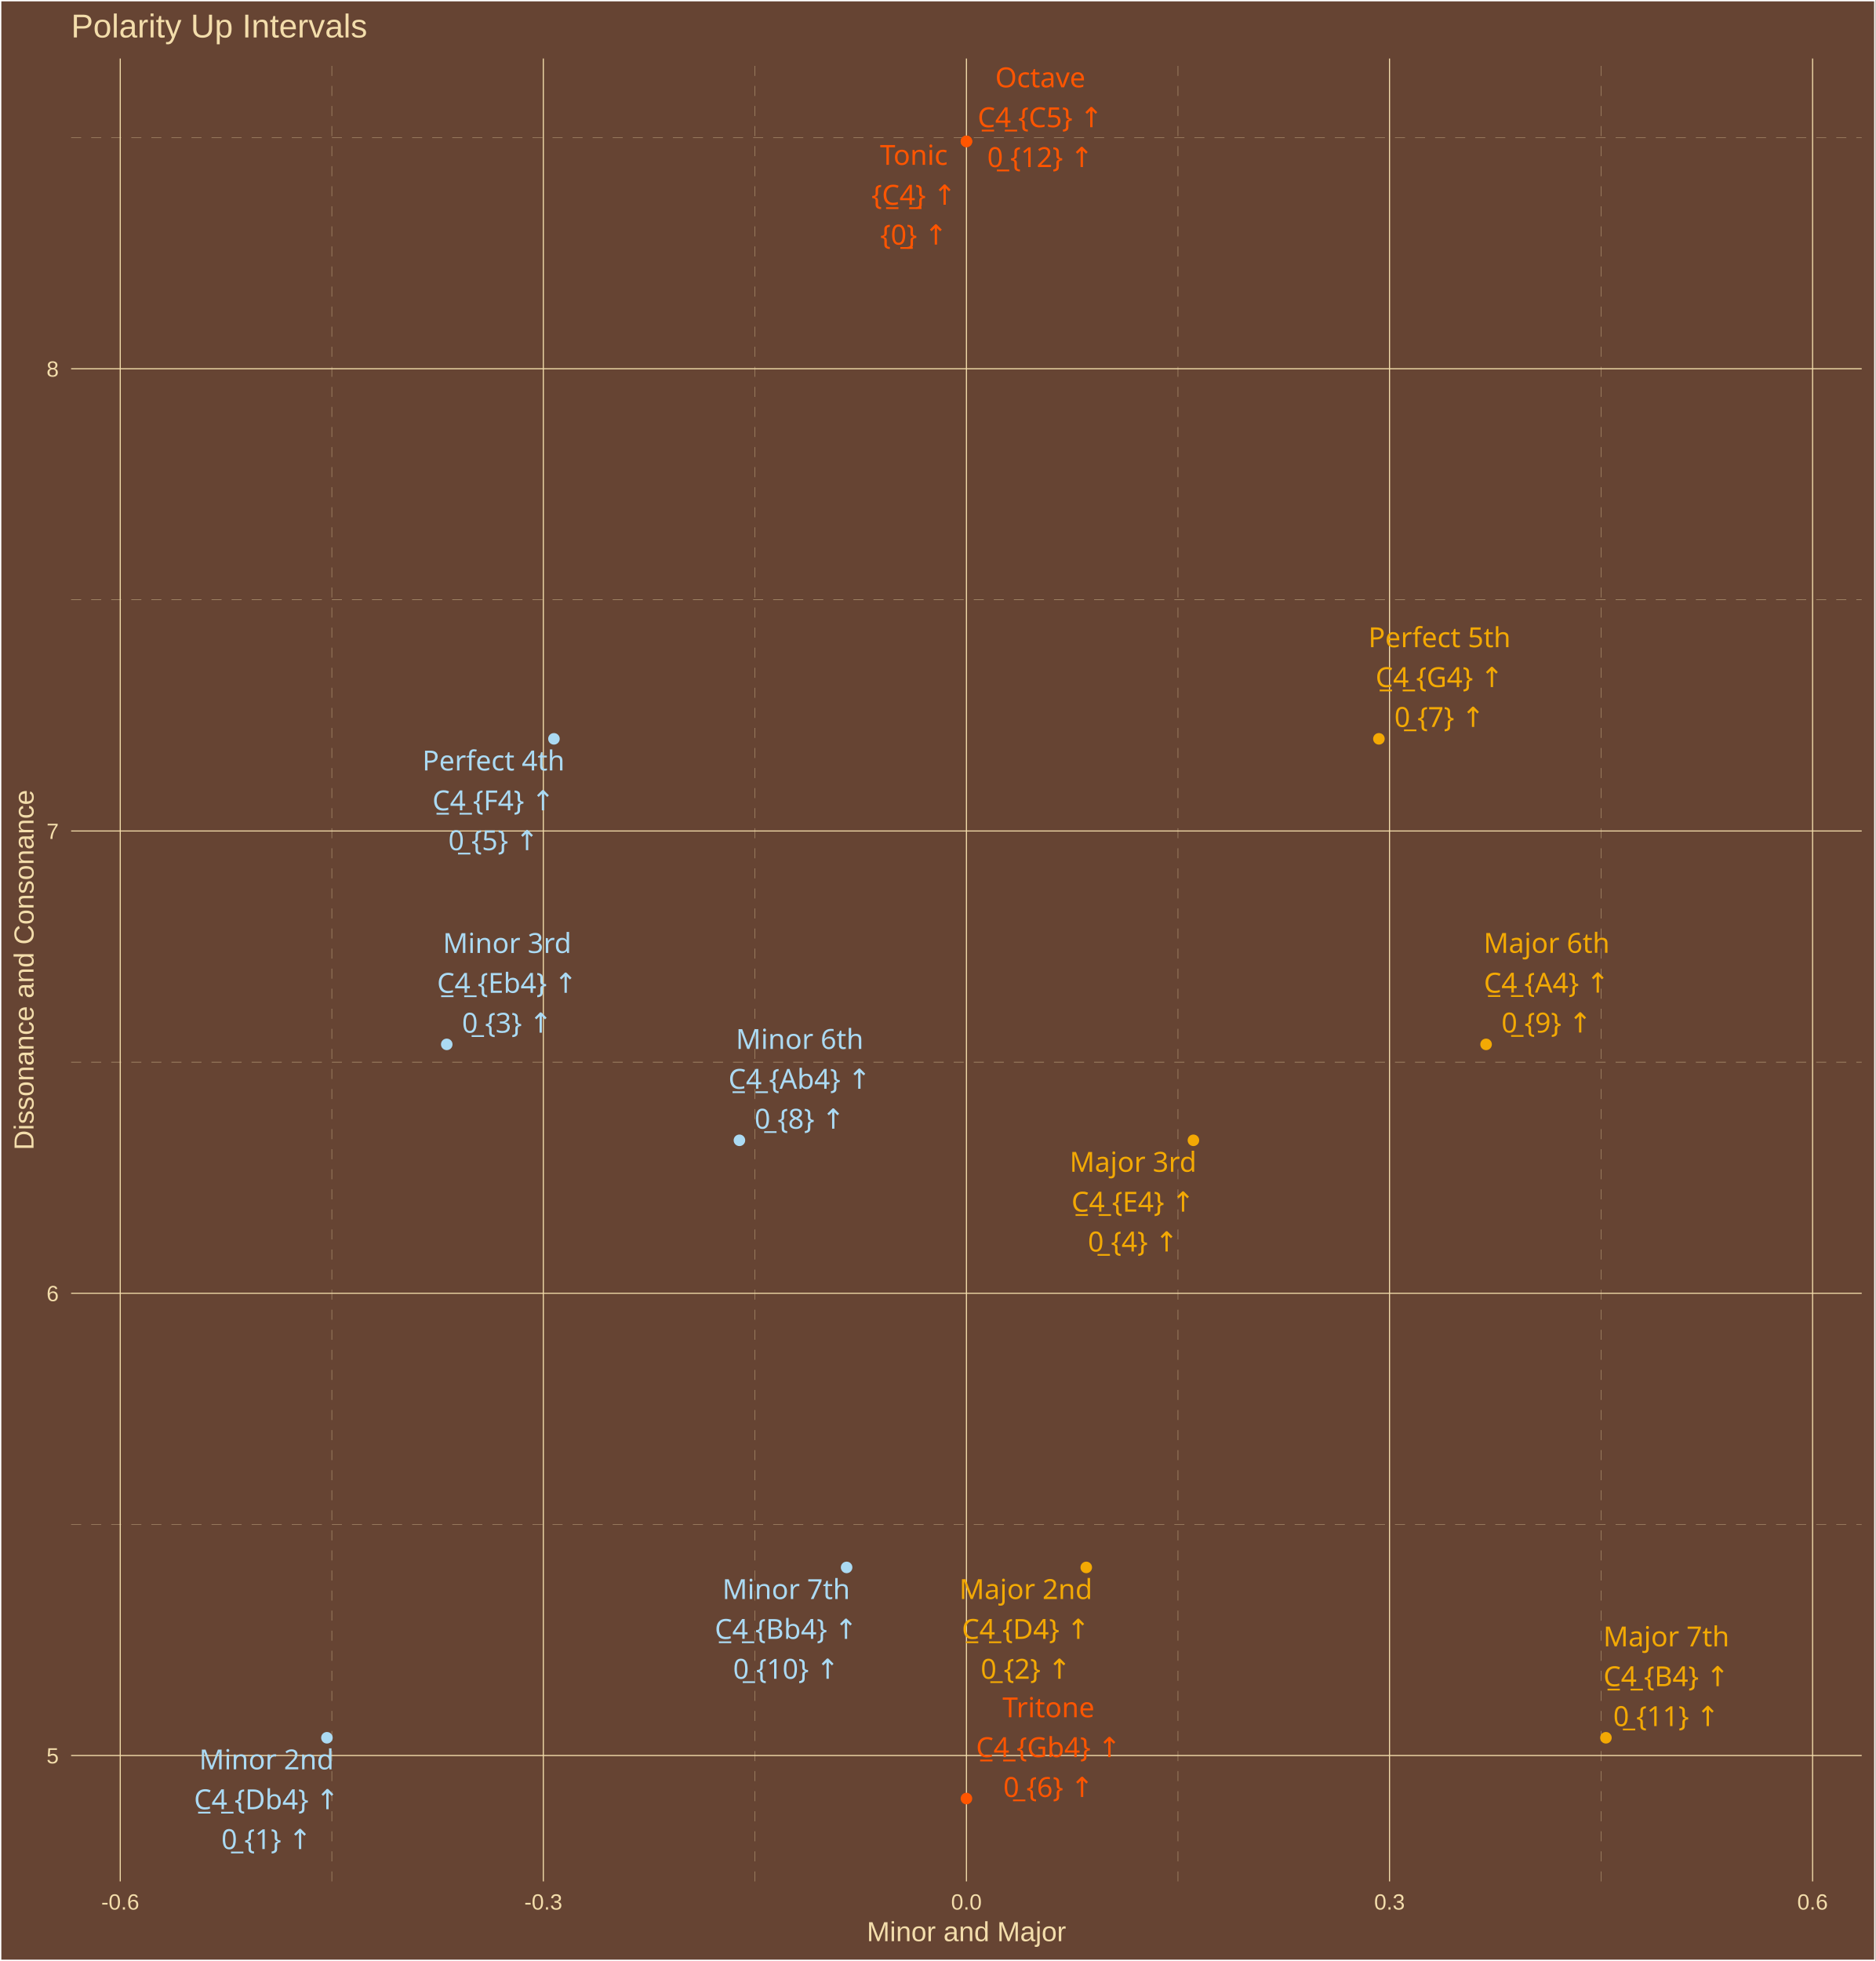
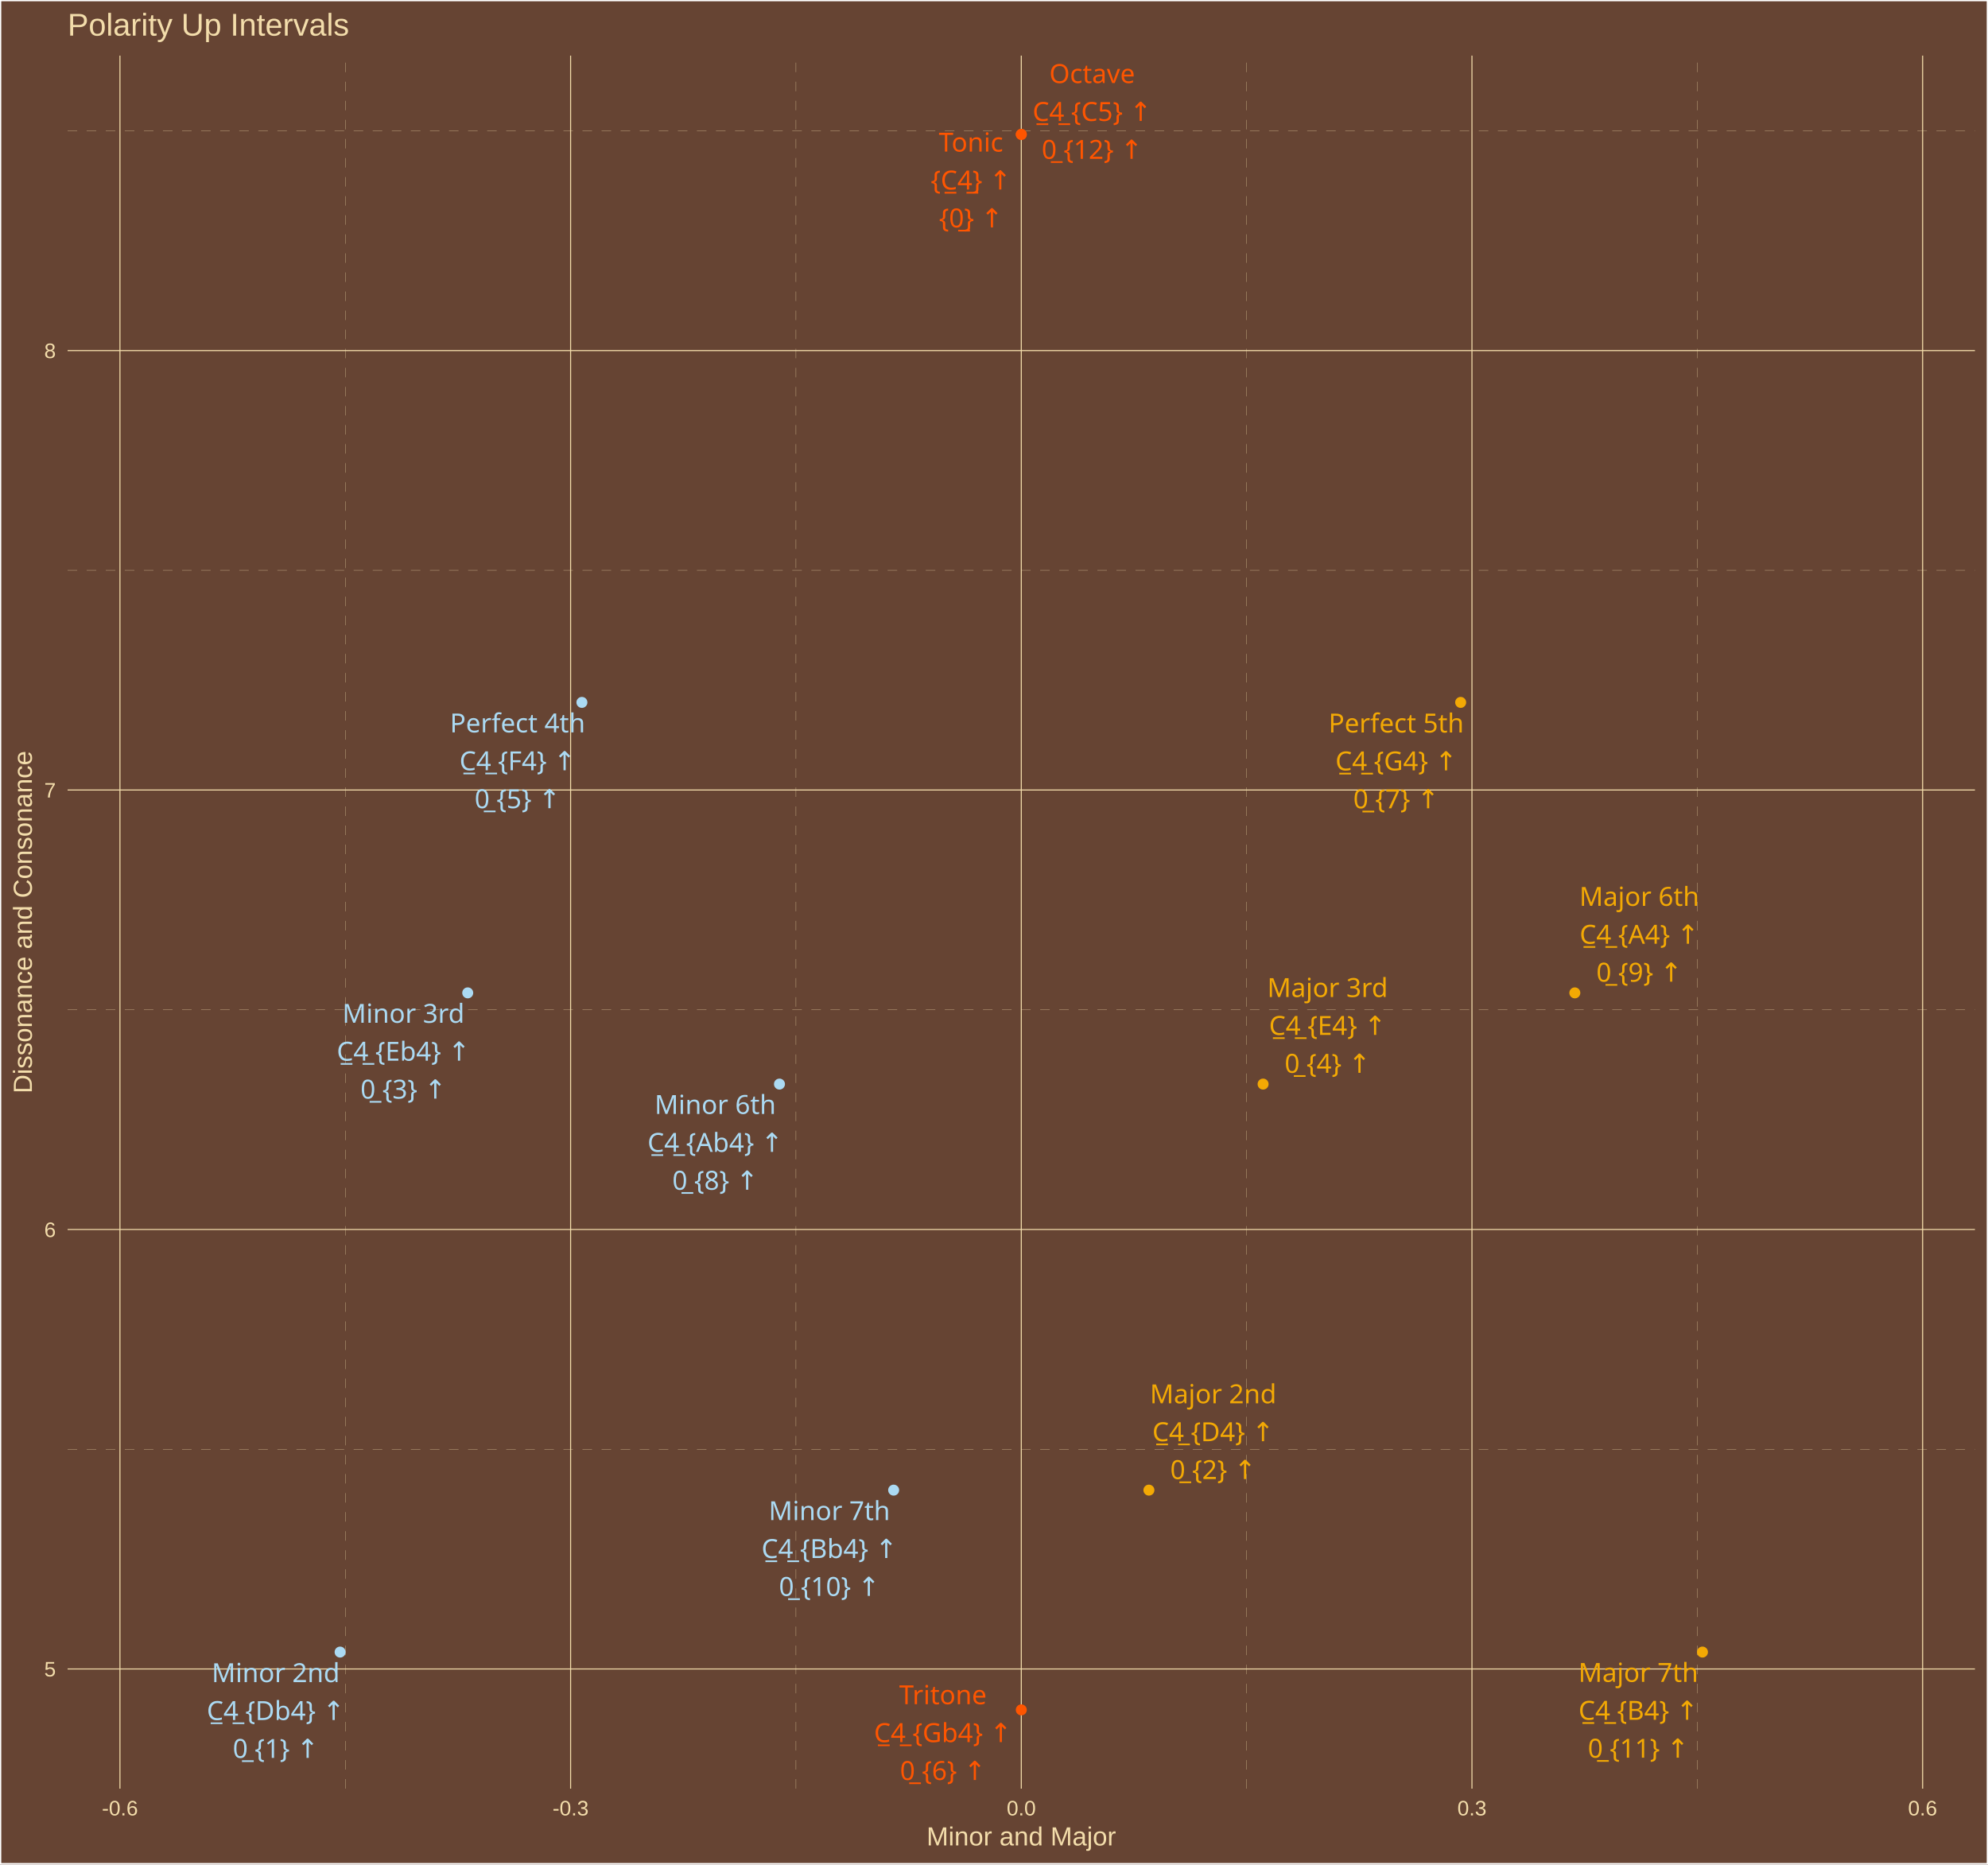
- <svg xmlns="http://www.w3.org/2000/svg" class="svglite" width="748.00pt" height="782.00pt" viewBox="0 0 748.00 782.00">
+ <svg xmlns="http://www.w3.org/2000/svg" class="svglite" width="834.00pt" height="782.00pt" viewBox="0 0 834.00 782.00">
  <defs>
    <style type="text/css">
    .svglite line, .svglite polyline, .svglite polygon, .svglite path, .svglite rect, .svglite circle {
      fill: none;
      stroke: #000000;
      stroke-linecap: round;
      stroke-linejoin: round;
      stroke-miterlimit: 10.00;
    }
    .svglite text {
      white-space: pre;
    }
  </style>
  </defs>
  <rect width="100%" height="100%" style="stroke: none; fill: #664433;" />
  <defs>
-     <clipPath id="cpMC4wMHw3NDguMDB8MC4wMHw3ODIuMDA=">
-       <rect x="0.00" y="0.00" width="748.00" height="782.00" />
+     <clipPath id="cpMC4wMHw4MzQuMDB8MC4wMHw3ODIuMDA=">
+       <rect x="0.00" y="0.00" width="834.00" height="782.00" />
    </clipPath>
  </defs>
-   <g clip-path="url(#cpMC4wMHw3NDguMDB8MC4wMHw3ODIuMDA=)">
-     <rect x="0.00" y="0" width="748.00" height="782.00" style="stroke-width: 1.07; stroke: #FFFFFF; fill: #664433;" />
+   <g clip-path="url(#cpMC4wMHw4MzQuMDB8MC4wMHw3ODIuMDA=)">
+     <rect x="0.00" y="0" width="834.00" height="782.00" style="stroke-width: 1.07; stroke: #FFFFFF; fill: #664433;" />
  </g>
  <defs>
-     <clipPath id="cpMjguMzd8NzQyLjUyfDIzLjM0fDc1MC4yNw==">
-       <rect x="28.37" y="23.34" width="714.15" height="726.93" />
+     <clipPath id="cpMjguMzd8ODI4LjUyfDIzLjM0fDc1MC4yNw==">
+       <rect x="28.37" y="23.34" width="800.15" height="726.93" />
    </clipPath>
  </defs>
-   <g clip-path="url(#cpMjguMzd8NzQyLjUyfDIzLjM0fDc1MC4yNw==)">
-     <rect x="28.37" y="23.34" width="714.15" height="726.93" style="stroke-width: 1.07; stroke: none; fill: #664433;" />
-     <polyline points="28.37,607.89 742.52,607.89 " style="stroke-width: 0.11; stroke: #F3DDAB; stroke-dasharray: 4.00,4.00; stroke-linecap: butt;" />
-     <polyline points="28.37,423.55 742.52,423.55 " style="stroke-width: 0.11; stroke: #F3DDAB; stroke-dasharray: 4.00,4.00; stroke-linecap: butt;" />
-     <polyline points="28.37,239.21 742.52,239.21 " style="stroke-width: 0.11; stroke: #F3DDAB; stroke-dasharray: 4.00,4.00; stroke-linecap: butt;" />
-     <polyline points="28.37,54.88 742.52,54.88 " style="stroke-width: 0.11; stroke: #F3DDAB; stroke-dasharray: 4.00,4.00; stroke-linecap: butt;" />
-     <polyline points="132.33,750.27 132.33,23.34 " style="stroke-width: 0.11; stroke: #F3DDAB; stroke-dasharray: 4.00,4.00; stroke-linecap: butt;" />
-     <polyline points="301.07,750.27 301.07,23.34 " style="stroke-width: 0.11; stroke: #F3DDAB; stroke-dasharray: 4.00,4.00; stroke-linecap: butt;" />
-     <polyline points="469.82,750.27 469.82,23.34 " style="stroke-width: 0.11; stroke: #F3DDAB; stroke-dasharray: 4.00,4.00; stroke-linecap: butt;" />
-     <polyline points="638.56,750.27 638.56,23.34 " style="stroke-width: 0.11; stroke: #F3DDAB; stroke-dasharray: 4.00,4.00; stroke-linecap: butt;" />
-     <polyline points="28.37,700.06 742.52,700.06 " style="stroke-width: 0.43; stroke: #F3DDAB; stroke-linecap: butt;" />
-     <polyline points="28.37,515.72 742.52,515.72 " style="stroke-width: 0.43; stroke: #F3DDAB; stroke-linecap: butt;" />
-     <polyline points="28.37,331.38 742.52,331.38 " style="stroke-width: 0.43; stroke: #F3DDAB; stroke-linecap: butt;" />
-     <polyline points="28.37,147.05 742.52,147.05 " style="stroke-width: 0.43; stroke: #F3DDAB; stroke-linecap: butt;" />
-     <polyline points="47.96,750.27 47.96,23.34 " style="stroke-width: 0.43; stroke: #F3DDAB; stroke-linecap: butt;" />
-     <polyline points="216.70,750.27 216.70,23.34 " style="stroke-width: 0.43; stroke: #F3DDAB; stroke-linecap: butt;" />
-     <polyline points="385.45,750.27 385.45,23.34 " style="stroke-width: 0.43; stroke: #F3DDAB; stroke-linecap: butt;" />
-     <polyline points="554.19,750.27 554.19,23.34 " style="stroke-width: 0.43; stroke: #F3DDAB; stroke-linecap: butt;" />
-     <polyline points="722.93,750.27 722.93,23.34 " style="stroke-width: 0.43; stroke: #F3DDAB; stroke-linecap: butt;" />
-     <circle cx="385.45" cy="56.38" r="1.95" style="stroke-width: 0.71; stroke: #FF5500; fill: #FF5500;" />
-     <circle cx="130.39" cy="692.98" r="1.95" style="stroke-width: 0.71; stroke: #ABDAF3; fill: #ABDAF3;" />
-     <circle cx="433.24" cy="625.05" r="1.95" style="stroke-width: 0.71; stroke: #F3A904; fill: #F3A904;" />
-     <circle cx="178.18" cy="416.47" r="1.95" style="stroke-width: 0.71; stroke: #ABDAF3; fill: #ABDAF3;" />
-     <circle cx="475.98" cy="454.73" r="1.95" style="stroke-width: 0.71; stroke: #F3A904; fill: #F3A904;" />
-     <circle cx="220.93" cy="294.63" r="1.95" style="stroke-width: 0.71; stroke: #ABDAF3; fill: #ABDAF3;" />
-     <circle cx="385.45" cy="717.22" r="1.95" style="stroke-width: 0.71; stroke: #FF5500; fill: #FF5500;" />
-     <circle cx="549.96" cy="294.63" r="1.95" style="stroke-width: 0.71; stroke: #F3A904; fill: #F3A904;" />
-     <circle cx="294.91" cy="454.73" r="1.95" style="stroke-width: 0.71; stroke: #ABDAF3; fill: #ABDAF3;" />
-     <circle cx="592.71" cy="416.47" r="1.95" style="stroke-width: 0.71; stroke: #F3A904; fill: #F3A904;" />
-     <circle cx="337.66" cy="625.05" r="1.95" style="stroke-width: 0.71; stroke: #ABDAF3; fill: #ABDAF3;" />
-     <circle cx="640.50" cy="692.98" r="1.95" style="stroke-width: 0.71; stroke: #F3A904; fill: #F3A904;" />
-     <circle cx="385.45" cy="56.38" r="1.95" style="stroke-width: 0.71; stroke: #FF5500; fill: #FF5500;" />
-     <text x="364.47" y="65.74" text-anchor="middle" style="font-size: 11.04px;fill: #FF5500; font-family: &quot;Arial Unicode MS&quot;;" textLength="26.97px" lengthAdjust="spacingAndGlyphs">Tonic</text>
-     <text x="364.47" y="81.64" text-anchor="middle" style="font-size: 11.04px;fill: #FF5500; font-family: &quot;Arial Unicode MS&quot;;" textLength="32.40px" lengthAdjust="spacingAndGlyphs">{C̲4̲} ↑</text>
-     <text x="364.47" y="97.54" text-anchor="middle" style="font-size: 11.04px;fill: #FF5500; font-family: &quot;Arial Unicode MS&quot;;" textLength="24.44px" lengthAdjust="spacingAndGlyphs">{0̲} ↑</text>
-     <text x="106.29" y="705.58" text-anchor="middle" style="font-size: 11.04px;fill: #ABDAF3; font-family: &quot;Arial Unicode MS&quot;;" textLength="49.05px" lengthAdjust="spacingAndGlyphs">Minor 2nd</text>
-     <text x="106.29" y="721.48" text-anchor="middle" style="font-size: 11.04px;fill: #ABDAF3; font-family: &quot;Arial Unicode MS&quot;;" textLength="55.70px" lengthAdjust="spacingAndGlyphs">C̲4̲ {Db4} ↑</text>
-     <text x="106.29" y="737.38" text-anchor="middle" style="font-size: 11.04px;fill: #ABDAF3; font-family: &quot;Arial Unicode MS&quot;;" textLength="33.64px" lengthAdjust="spacingAndGlyphs">0̲ {1} ↑</text>
-     <text x="409.14" y="637.65" text-anchor="middle" style="font-size: 11.04px;fill: #F3A904; font-family: &quot;Arial Unicode MS&quot;;" textLength="49.05px" lengthAdjust="spacingAndGlyphs">Major 2nd</text>
-     <text x="409.14" y="653.55" text-anchor="middle" style="font-size: 11.04px;fill: #F3A904; font-family: &quot;Arial Unicode MS&quot;;" textLength="49.56px" lengthAdjust="spacingAndGlyphs">C̲4̲ {D4} ↑</text>
-     <text x="409.14" y="669.45" text-anchor="middle" style="font-size: 11.04px;fill: #F3A904; font-family: &quot;Arial Unicode MS&quot;;" textLength="33.64px" lengthAdjust="spacingAndGlyphs">0̲ {2} ↑</text>
-     <text x="202.27" y="380.02" text-anchor="middle" style="font-size: 11.04px;fill: #ABDAF3; font-family: &quot;Arial Unicode MS&quot;;" textLength="46.58px" lengthAdjust="spacingAndGlyphs">Minor 3rd</text>
-     <text x="202.27" y="395.92" text-anchor="middle" style="font-size: 11.04px;fill: #ABDAF3; font-family: &quot;Arial Unicode MS&quot;;" textLength="55.09px" lengthAdjust="spacingAndGlyphs">C̲4̲ {Eb4} ↑</text>
-     <text x="202.27" y="411.82" text-anchor="middle" style="font-size: 11.04px;fill: #ABDAF3; font-family: &quot;Arial Unicode MS&quot;;" textLength="33.64px" lengthAdjust="spacingAndGlyphs">0̲ {3} ↑</text>
-     <text x="451.90" y="467.28" text-anchor="middle" style="font-size: 11.04px;fill: #F3A904; font-family: &quot;Arial Unicode MS&quot;;" textLength="46.58px" lengthAdjust="spacingAndGlyphs">Major 3rd</text>
-     <text x="451.90" y="483.18" text-anchor="middle" style="font-size: 11.04px;fill: #F3A904; font-family: &quot;Arial Unicode MS&quot;;" textLength="48.96px" lengthAdjust="spacingAndGlyphs">C̲4̲ {E4} ↑</text>
-     <text x="451.90" y="499.07" text-anchor="middle" style="font-size: 11.04px;fill: #F3A904; font-family: &quot;Arial Unicode MS&quot;;" textLength="33.64px" lengthAdjust="spacingAndGlyphs">0̲ {4} ↑</text>
-     <text x="196.82" y="307.24" text-anchor="middle" style="font-size: 11.04px;fill: #ABDAF3; font-family: &quot;Arial Unicode MS&quot;;" textLength="53.35px" lengthAdjust="spacingAndGlyphs">Perfect 4th</text>
-     <text x="196.82" y="323.14" text-anchor="middle" style="font-size: 11.04px;fill: #ABDAF3; font-family: &quot;Arial Unicode MS&quot;;" textLength="48.34px" lengthAdjust="spacingAndGlyphs">C̲4̲ {F4} ↑</text>
-     <text x="196.82" y="339.04" text-anchor="middle" style="font-size: 11.04px;fill: #ABDAF3; font-family: &quot;Arial Unicode MS&quot;;" textLength="33.64px" lengthAdjust="spacingAndGlyphs">0̲ {5} ↑</text>
-     <text x="418.18" y="684.81" text-anchor="middle" style="font-size: 11.04px;fill: #FF5500; font-family: &quot;Arial Unicode MS&quot;;" textLength="34.33px" lengthAdjust="spacingAndGlyphs">Tritone</text>
-     <text x="418.18" y="700.70" text-anchor="middle" style="font-size: 11.04px;fill: #FF5500; font-family: &quot;Arial Unicode MS&quot;;" textLength="56.32px" lengthAdjust="spacingAndGlyphs">C̲4̲ {Gb4} ↑</text>
-     <text x="418.18" y="716.60" text-anchor="middle" style="font-size: 11.04px;fill: #FF5500; font-family: &quot;Arial Unicode MS&quot;;" textLength="33.64px" lengthAdjust="spacingAndGlyphs">0̲ {6} ↑</text>
-     <text x="574.13" y="258.09" text-anchor="middle" style="font-size: 11.04px;fill: #F3A904; font-family: &quot;Arial Unicode MS&quot;;" textLength="53.35px" lengthAdjust="spacingAndGlyphs">Perfect 5th</text>
-     <text x="574.13" y="273.99" text-anchor="middle" style="font-size: 11.04px;fill: #F3A904; font-family: &quot;Arial Unicode MS&quot;;" textLength="50.18px" lengthAdjust="spacingAndGlyphs">C̲4̲ {G4} ↑</text>
-     <text x="574.13" y="289.88" text-anchor="middle" style="font-size: 11.04px;fill: #F3A904; font-family: &quot;Arial Unicode MS&quot;;" textLength="33.64px" lengthAdjust="spacingAndGlyphs">0̲ {7} ↑</text>
-     <text x="318.94" y="418.29" text-anchor="middle" style="font-size: 11.04px;fill: #ABDAF3; font-family: &quot;Arial Unicode MS&quot;;" textLength="45.98px" lengthAdjust="spacingAndGlyphs">Minor 6th</text>
-     <text x="318.94" y="434.19" text-anchor="middle" style="font-size: 11.04px;fill: #ABDAF3; font-family: &quot;Arial Unicode MS&quot;;" textLength="55.09px" lengthAdjust="spacingAndGlyphs">C̲4̲ {Ab4} ↑</text>
-     <text x="318.94" y="450.09" text-anchor="middle" style="font-size: 11.04px;fill: #ABDAF3; font-family: &quot;Arial Unicode MS&quot;;" textLength="33.64px" lengthAdjust="spacingAndGlyphs">0̲ {8} ↑</text>
-     <text x="616.85" y="379.96" text-anchor="middle" style="font-size: 11.04px;fill: #F3A904; font-family: &quot;Arial Unicode MS&quot;;" textLength="45.98px" lengthAdjust="spacingAndGlyphs">Major 6th</text>
-     <text x="616.85" y="395.85" text-anchor="middle" style="font-size: 11.04px;fill: #F3A904; font-family: &quot;Arial Unicode MS&quot;;" textLength="48.96px" lengthAdjust="spacingAndGlyphs">C̲4̲ {A4} ↑</text>
-     <text x="616.85" y="411.75" text-anchor="middle" style="font-size: 11.04px;fill: #F3A904; font-family: &quot;Arial Unicode MS&quot;;" textLength="33.64px" lengthAdjust="spacingAndGlyphs">0̲ {9} ↑</text>
-     <text x="313.55" y="637.66" text-anchor="middle" style="font-size: 11.04px;fill: #ABDAF3; font-family: &quot;Arial Unicode MS&quot;;" textLength="45.98px" lengthAdjust="spacingAndGlyphs">Minor 7th</text>
-     <text x="313.55" y="653.55" text-anchor="middle" style="font-size: 11.04px;fill: #ABDAF3; font-family: &quot;Arial Unicode MS&quot;;" textLength="55.09px" lengthAdjust="spacingAndGlyphs">C̲4̲ {Bb4} ↑</text>
-     <text x="313.55" y="669.45" text-anchor="middle" style="font-size: 11.04px;fill: #ABDAF3; font-family: &quot;Arial Unicode MS&quot;;" textLength="39.77px" lengthAdjust="spacingAndGlyphs">0̲ {10} ↑</text>
-     <text x="664.58" y="656.53" text-anchor="middle" style="font-size: 11.04px;fill: #F3A904; font-family: &quot;Arial Unicode MS&quot;;" textLength="45.98px" lengthAdjust="spacingAndGlyphs">Major 7th</text>
-     <text x="664.58" y="672.42" text-anchor="middle" style="font-size: 11.04px;fill: #F3A904; font-family: &quot;Arial Unicode MS&quot;;" textLength="48.96px" lengthAdjust="spacingAndGlyphs">C̲4̲ {B4} ↑</text>
-     <text x="664.58" y="688.32" text-anchor="middle" style="font-size: 11.04px;fill: #F3A904; font-family: &quot;Arial Unicode MS&quot;;" textLength="39.77px" lengthAdjust="spacingAndGlyphs">0̲ {11} ↑</text>
-     <text x="414.91" y="34.83" text-anchor="middle" style="font-size: 11.04px;fill: #FF5500; font-family: &quot;Arial Unicode MS&quot;;" textLength="34.95px" lengthAdjust="spacingAndGlyphs">Octave</text>
-     <text x="414.91" y="50.73" text-anchor="middle" style="font-size: 11.04px;fill: #FF5500; font-family: &quot;Arial Unicode MS&quot;;" textLength="49.56px" lengthAdjust="spacingAndGlyphs">C̲4̲ {C5} ↑</text>
-     <text x="414.91" y="66.63" text-anchor="middle" style="font-size: 11.04px;fill: #FF5500; font-family: &quot;Arial Unicode MS&quot;;" textLength="39.77px" lengthAdjust="spacingAndGlyphs">0̲ {12} ↑</text>
+   <g clip-path="url(#cpMjguMzd8ODI4LjUyfDIzLjM0fDc1MC4yNw==)">
+     <rect x="28.37" y="23.34" width="800.15" height="726.93" style="stroke-width: 1.07; stroke: none; fill: #664433;" />
+     <polyline points="28.37,607.89 828.52,607.89 " style="stroke-width: 0.11; stroke: #F3DDAB; stroke-dasharray: 4.00,4.00; stroke-linecap: butt;" />
+     <polyline points="28.37,423.55 828.52,423.55 " style="stroke-width: 0.11; stroke: #F3DDAB; stroke-dasharray: 4.00,4.00; stroke-linecap: butt;" />
+     <polyline points="28.37,239.21 828.52,239.21 " style="stroke-width: 0.11; stroke: #F3DDAB; stroke-dasharray: 4.00,4.00; stroke-linecap: butt;" />
+     <polyline points="28.37,54.88 828.52,54.88 " style="stroke-width: 0.11; stroke: #F3DDAB; stroke-dasharray: 4.00,4.00; stroke-linecap: butt;" />
+     <polyline points="144.85,750.27 144.85,23.34 " style="stroke-width: 0.11; stroke: #F3DDAB; stroke-dasharray: 4.00,4.00; stroke-linecap: butt;" />
+     <polyline points="333.91,750.27 333.91,23.34 " style="stroke-width: 0.11; stroke: #F3DDAB; stroke-dasharray: 4.00,4.00; stroke-linecap: butt;" />
+     <polyline points="522.98,750.27 522.98,23.34 " style="stroke-width: 0.11; stroke: #F3DDAB; stroke-dasharray: 4.00,4.00; stroke-linecap: butt;" />
+     <polyline points="712.04,750.27 712.04,23.34 " style="stroke-width: 0.11; stroke: #F3DDAB; stroke-dasharray: 4.00,4.00; stroke-linecap: butt;" />
+     <polyline points="28.37,700.06 828.52,700.06 " style="stroke-width: 0.43; stroke: #F3DDAB; stroke-linecap: butt;" />
+     <polyline points="28.37,515.72 828.52,515.72 " style="stroke-width: 0.43; stroke: #F3DDAB; stroke-linecap: butt;" />
+     <polyline points="28.37,331.38 828.52,331.38 " style="stroke-width: 0.43; stroke: #F3DDAB; stroke-linecap: butt;" />
+     <polyline points="28.37,147.05 828.52,147.05 " style="stroke-width: 0.43; stroke: #F3DDAB; stroke-linecap: butt;" />
+     <polyline points="50.32,750.27 50.32,23.34 " style="stroke-width: 0.43; stroke: #F3DDAB; stroke-linecap: butt;" />
+     <polyline points="239.38,750.27 239.38,23.34 " style="stroke-width: 0.43; stroke: #F3DDAB; stroke-linecap: butt;" />
+     <polyline points="428.45,750.27 428.45,23.34 " style="stroke-width: 0.43; stroke: #F3DDAB; stroke-linecap: butt;" />
+     <polyline points="617.51,750.27 617.51,23.34 " style="stroke-width: 0.43; stroke: #F3DDAB; stroke-linecap: butt;" />
+     <polyline points="806.57,750.27 806.57,23.34 " style="stroke-width: 0.43; stroke: #F3DDAB; stroke-linecap: butt;" />
+     <circle cx="428.45" cy="56.38" r="1.95" style="stroke-width: 0.71; stroke: #FF5500; fill: #FF5500;" />
+     <circle cx="142.68" cy="692.98" r="1.95" style="stroke-width: 0.71; stroke: #ABDAF3; fill: #ABDAF3;" />
+     <circle cx="481.99" cy="625.05" r="1.95" style="stroke-width: 0.71; stroke: #F3A904; fill: #F3A904;" />
+     <circle cx="196.22" cy="416.47" r="1.95" style="stroke-width: 0.71; stroke: #ABDAF3; fill: #ABDAF3;" />
+     <circle cx="529.89" cy="454.73" r="1.95" style="stroke-width: 0.71; stroke: #F3A904; fill: #F3A904;" />
+     <circle cx="244.12" cy="294.63" r="1.95" style="stroke-width: 0.71; stroke: #ABDAF3; fill: #ABDAF3;" />
+     <circle cx="428.45" cy="717.22" r="1.95" style="stroke-width: 0.71; stroke: #FF5500; fill: #FF5500;" />
+     <circle cx="612.77" cy="294.63" r="1.95" style="stroke-width: 0.71; stroke: #F3A904; fill: #F3A904;" />
+     <circle cx="327.00" cy="454.73" r="1.95" style="stroke-width: 0.71; stroke: #ABDAF3; fill: #ABDAF3;" />
+     <circle cx="660.67" cy="416.47" r="1.95" style="stroke-width: 0.71; stroke: #F3A904; fill: #F3A904;" />
+     <circle cx="374.90" cy="625.05" r="1.95" style="stroke-width: 0.71; stroke: #ABDAF3; fill: #ABDAF3;" />
+     <circle cx="714.21" cy="692.98" r="1.95" style="stroke-width: 0.71; stroke: #F3A904; fill: #F3A904;" />
+     <circle cx="428.45" cy="56.38" r="1.95" style="stroke-width: 0.71; stroke: #FF5500; fill: #FF5500;" />
+     <text x="407.34" y="63.59" text-anchor="middle" style="font-size: 11.04px;fill: #FF5500; font-family: &quot;Arial Unicode MS&quot;;" textLength="26.97px" lengthAdjust="spacingAndGlyphs">Tonic</text>
+     <text x="407.34" y="79.49" text-anchor="middle" style="font-size: 11.04px;fill: #FF5500; font-family: &quot;Arial Unicode MS&quot;;" textLength="32.40px" lengthAdjust="spacingAndGlyphs">{C̲4̲} ↑</text>
+     <text x="407.34" y="95.39" text-anchor="middle" style="font-size: 11.04px;fill: #FF5500; font-family: &quot;Arial Unicode MS&quot;;" textLength="24.44px" lengthAdjust="spacingAndGlyphs">{0̲} ↑</text>
+     <text x="115.67" y="705.58" text-anchor="middle" style="font-size: 11.04px;fill: #ABDAF3; font-family: &quot;Arial Unicode MS&quot;;" textLength="49.05px" lengthAdjust="spacingAndGlyphs">Minor 2nd</text>
+     <text x="115.67" y="721.48" text-anchor="middle" style="font-size: 11.04px;fill: #ABDAF3; font-family: &quot;Arial Unicode MS&quot;;" textLength="55.70px" lengthAdjust="spacingAndGlyphs">C̲4̲ {Db4} ↑</text>
+     <text x="115.67" y="737.37" text-anchor="middle" style="font-size: 11.04px;fill: #ABDAF3; font-family: &quot;Arial Unicode MS&quot;;" textLength="33.64px" lengthAdjust="spacingAndGlyphs">0̲ {1} ↑</text>
+     <text x="508.94" y="588.62" text-anchor="middle" style="font-size: 11.04px;fill: #F3A904; font-family: &quot;Arial Unicode MS&quot;;" textLength="49.05px" lengthAdjust="spacingAndGlyphs">Major 2nd</text>
+     <text x="508.94" y="604.52" text-anchor="middle" style="font-size: 11.04px;fill: #F3A904; font-family: &quot;Arial Unicode MS&quot;;" textLength="49.56px" lengthAdjust="spacingAndGlyphs">C̲4̲ {D4} ↑</text>
+     <text x="508.94" y="620.41" text-anchor="middle" style="font-size: 11.04px;fill: #F3A904; font-family: &quot;Arial Unicode MS&quot;;" textLength="33.64px" lengthAdjust="spacingAndGlyphs">0̲ {2} ↑</text>
+     <text x="169.23" y="429.02" text-anchor="middle" style="font-size: 11.04px;fill: #ABDAF3; font-family: &quot;Arial Unicode MS&quot;;" textLength="46.58px" lengthAdjust="spacingAndGlyphs">Minor 3rd</text>
+     <text x="169.23" y="444.92" text-anchor="middle" style="font-size: 11.04px;fill: #ABDAF3; font-family: &quot;Arial Unicode MS&quot;;" textLength="55.09px" lengthAdjust="spacingAndGlyphs">C̲4̲ {Eb4} ↑</text>
+     <text x="169.23" y="460.82" text-anchor="middle" style="font-size: 11.04px;fill: #ABDAF3; font-family: &quot;Arial Unicode MS&quot;;" textLength="33.64px" lengthAdjust="spacingAndGlyphs">0̲ {3} ↑</text>
+     <text x="556.93" y="418.20" text-anchor="middle" style="font-size: 11.04px;fill: #F3A904; font-family: &quot;Arial Unicode MS&quot;;" textLength="46.58px" lengthAdjust="spacingAndGlyphs">Major 3rd</text>
+     <text x="556.93" y="434.10" text-anchor="middle" style="font-size: 11.04px;fill: #F3A904; font-family: &quot;Arial Unicode MS&quot;;" textLength="48.96px" lengthAdjust="spacingAndGlyphs">C̲4̲ {E4} ↑</text>
+     <text x="556.93" y="450.00" text-anchor="middle" style="font-size: 11.04px;fill: #F3A904; font-family: &quot;Arial Unicode MS&quot;;" textLength="33.64px" lengthAdjust="spacingAndGlyphs">0̲ {4} ↑</text>
+     <text x="217.12" y="307.21" text-anchor="middle" style="font-size: 11.04px;fill: #ABDAF3; font-family: &quot;Arial Unicode MS&quot;;" textLength="53.35px" lengthAdjust="spacingAndGlyphs">Perfect 4th</text>
+     <text x="217.12" y="323.10" text-anchor="middle" style="font-size: 11.04px;fill: #ABDAF3; font-family: &quot;Arial Unicode MS&quot;;" textLength="48.34px" lengthAdjust="spacingAndGlyphs">C̲4̲ {F4} ↑</text>
+     <text x="217.12" y="339.00" text-anchor="middle" style="font-size: 11.04px;fill: #ABDAF3; font-family: &quot;Arial Unicode MS&quot;;" textLength="33.64px" lengthAdjust="spacingAndGlyphs">0̲ {5} ↑</text>
+     <text x="395.57" y="714.85" text-anchor="middle" style="font-size: 11.04px;fill: #FF5500; font-family: &quot;Arial Unicode MS&quot;;" textLength="34.33px" lengthAdjust="spacingAndGlyphs">Tritone</text>
+     <text x="395.57" y="730.74" text-anchor="middle" style="font-size: 11.04px;fill: #FF5500; font-family: &quot;Arial Unicode MS&quot;;" textLength="56.32px" lengthAdjust="spacingAndGlyphs">C̲4̲ {Gb4} ↑</text>
+     <text x="395.57" y="746.64" text-anchor="middle" style="font-size: 11.04px;fill: #FF5500; font-family: &quot;Arial Unicode MS&quot;;" textLength="33.64px" lengthAdjust="spacingAndGlyphs">0̲ {6} ↑</text>
+     <text x="585.73" y="307.25" text-anchor="middle" style="font-size: 11.04px;fill: #F3A904; font-family: &quot;Arial Unicode MS&quot;;" textLength="53.35px" lengthAdjust="spacingAndGlyphs">Perfect 5th</text>
+     <text x="585.73" y="323.15" text-anchor="middle" style="font-size: 11.04px;fill: #F3A904; font-family: &quot;Arial Unicode MS&quot;;" textLength="50.18px" lengthAdjust="spacingAndGlyphs">C̲4̲ {G4} ↑</text>
+     <text x="585.73" y="339.05" text-anchor="middle" style="font-size: 11.04px;fill: #F3A904; font-family: &quot;Arial Unicode MS&quot;;" textLength="33.64px" lengthAdjust="spacingAndGlyphs">0̲ {7} ↑</text>
+     <text x="300.06" y="467.26" text-anchor="middle" style="font-size: 11.04px;fill: #ABDAF3; font-family: &quot;Arial Unicode MS&quot;;" textLength="45.98px" lengthAdjust="spacingAndGlyphs">Minor 6th</text>
+     <text x="300.06" y="483.16" text-anchor="middle" style="font-size: 11.04px;fill: #ABDAF3; font-family: &quot;Arial Unicode MS&quot;;" textLength="55.09px" lengthAdjust="spacingAndGlyphs">C̲4̲ {Ab4} ↑</text>
+     <text x="300.06" y="499.05" text-anchor="middle" style="font-size: 11.04px;fill: #ABDAF3; font-family: &quot;Arial Unicode MS&quot;;" textLength="33.64px" lengthAdjust="spacingAndGlyphs">0̲ {8} ↑</text>
+     <text x="687.70" y="379.97" text-anchor="middle" style="font-size: 11.04px;fill: #F3A904; font-family: &quot;Arial Unicode MS&quot;;" textLength="45.98px" lengthAdjust="spacingAndGlyphs">Major 6th</text>
+     <text x="687.70" y="395.87" text-anchor="middle" style="font-size: 11.04px;fill: #F3A904; font-family: &quot;Arial Unicode MS&quot;;" textLength="48.96px" lengthAdjust="spacingAndGlyphs">C̲4̲ {A4} ↑</text>
+     <text x="687.70" y="411.77" text-anchor="middle" style="font-size: 11.04px;fill: #F3A904; font-family: &quot;Arial Unicode MS&quot;;" textLength="33.64px" lengthAdjust="spacingAndGlyphs">0̲ {9} ↑</text>
+     <text x="347.94" y="637.63" text-anchor="middle" style="font-size: 11.04px;fill: #ABDAF3; font-family: &quot;Arial Unicode MS&quot;;" textLength="45.98px" lengthAdjust="spacingAndGlyphs">Minor 7th</text>
+     <text x="347.94" y="653.53" text-anchor="middle" style="font-size: 11.04px;fill: #ABDAF3; font-family: &quot;Arial Unicode MS&quot;;" textLength="55.09px" lengthAdjust="spacingAndGlyphs">C̲4̲ {Bb4} ↑</text>
+     <text x="347.94" y="669.43" text-anchor="middle" style="font-size: 11.04px;fill: #ABDAF3; font-family: &quot;Arial Unicode MS&quot;;" textLength="39.77px" lengthAdjust="spacingAndGlyphs">0̲ {10} ↑</text>
+     <text x="687.30" y="705.48" text-anchor="middle" style="font-size: 11.04px;fill: #F3A904; font-family: &quot;Arial Unicode MS&quot;;" textLength="45.98px" lengthAdjust="spacingAndGlyphs">Major 7th</text>
+     <text x="687.30" y="721.38" text-anchor="middle" style="font-size: 11.04px;fill: #F3A904; font-family: &quot;Arial Unicode MS&quot;;" textLength="48.96px" lengthAdjust="spacingAndGlyphs">C̲4̲ {B4} ↑</text>
+     <text x="687.30" y="737.28" text-anchor="middle" style="font-size: 11.04px;fill: #F3A904; font-family: &quot;Arial Unicode MS&quot;;" textLength="39.77px" lengthAdjust="spacingAndGlyphs">0̲ {11} ↑</text>
+     <text x="458.17" y="34.83" text-anchor="middle" style="font-size: 11.04px;fill: #FF5500; font-family: &quot;Arial Unicode MS&quot;;" textLength="34.95px" lengthAdjust="spacingAndGlyphs">Octave</text>
+     <text x="458.17" y="50.73" text-anchor="middle" style="font-size: 11.04px;fill: #FF5500; font-family: &quot;Arial Unicode MS&quot;;" textLength="49.56px" lengthAdjust="spacingAndGlyphs">C̲4̲ {C5} ↑</text>
+     <text x="458.17" y="66.63" text-anchor="middle" style="font-size: 11.04px;fill: #FF5500; font-family: &quot;Arial Unicode MS&quot;;" textLength="39.77px" lengthAdjust="spacingAndGlyphs">0̲ {12} ↑</text>
  </g>
-   <g clip-path="url(#cpMC4wMHw3NDguMDB8MC4wMHw3ODIuMDA=)">
+   <g clip-path="url(#cpMC4wMHw4MzQuMDB8MC4wMHw3ODIuMDA=)">
    <text x="23.44" y="703.21" text-anchor="end" style="font-size: 8.80px;fill: #F3DDAB; font-family: &quot;Arial&quot;;" textLength="4.90px" lengthAdjust="spacingAndGlyphs">5</text>
    <text x="23.44" y="518.88" text-anchor="end" style="font-size: 8.80px;fill: #F3DDAB; font-family: &quot;Arial&quot;;" textLength="4.90px" lengthAdjust="spacingAndGlyphs">6</text>
    <text x="23.44" y="334.54" text-anchor="end" style="font-size: 8.80px;fill: #F3DDAB; font-family: &quot;Arial&quot;;" textLength="4.90px" lengthAdjust="spacingAndGlyphs">7</text>
    <text x="23.44" y="150.20" text-anchor="end" style="font-size: 8.80px;fill: #F3DDAB; font-family: &quot;Arial&quot;;" textLength="4.90px" lengthAdjust="spacingAndGlyphs">8</text>
-     <text x="47.96" y="761.50" text-anchor="middle" style="font-size: 8.80px;fill: #F3DDAB; font-family: &quot;Arial&quot;;" textLength="15.16px" lengthAdjust="spacingAndGlyphs">-0.6</text>
-     <text x="216.70" y="761.50" text-anchor="middle" style="font-size: 8.80px;fill: #F3DDAB; font-family: &quot;Arial&quot;;" textLength="15.16px" lengthAdjust="spacingAndGlyphs">-0.3</text>
-     <text x="385.45" y="761.50" text-anchor="middle" style="font-size: 8.80px;fill: #F3DDAB; font-family: &quot;Arial&quot;;" textLength="12.23px" lengthAdjust="spacingAndGlyphs">0.0</text>
-     <text x="554.19" y="761.50" text-anchor="middle" style="font-size: 8.80px;fill: #F3DDAB; font-family: &quot;Arial&quot;;" textLength="12.23px" lengthAdjust="spacingAndGlyphs">0.3</text>
-     <text x="722.93" y="761.50" text-anchor="middle" style="font-size: 8.80px;fill: #F3DDAB; font-family: &quot;Arial&quot;;" textLength="12.23px" lengthAdjust="spacingAndGlyphs">0.6</text>
-     <text x="385.45" y="774.09" text-anchor="middle" style="font-size: 11.00px;fill: #F3DDAB; font-family: &quot;Arial&quot;;" textLength="79.49px" lengthAdjust="spacingAndGlyphs">Minor and Major</text>
+     <text x="50.32" y="761.50" text-anchor="middle" style="font-size: 8.80px;fill: #F3DDAB; font-family: &quot;Arial&quot;;" textLength="15.16px" lengthAdjust="spacingAndGlyphs">-0.6</text>
+     <text x="239.38" y="761.50" text-anchor="middle" style="font-size: 8.80px;fill: #F3DDAB; font-family: &quot;Arial&quot;;" textLength="15.16px" lengthAdjust="spacingAndGlyphs">-0.3</text>
+     <text x="428.45" y="761.50" text-anchor="middle" style="font-size: 8.80px;fill: #F3DDAB; font-family: &quot;Arial&quot;;" textLength="12.23px" lengthAdjust="spacingAndGlyphs">0.0</text>
+     <text x="617.51" y="761.50" text-anchor="middle" style="font-size: 8.80px;fill: #F3DDAB; font-family: &quot;Arial&quot;;" textLength="12.23px" lengthAdjust="spacingAndGlyphs">0.3</text>
+     <text x="806.57" y="761.50" text-anchor="middle" style="font-size: 8.80px;fill: #F3DDAB; font-family: &quot;Arial&quot;;" textLength="12.23px" lengthAdjust="spacingAndGlyphs">0.6</text>
+     <text x="428.45" y="774.09" text-anchor="middle" style="font-size: 11.00px;fill: #F3DDAB; font-family: &quot;Arial&quot;;" textLength="79.49px" lengthAdjust="spacingAndGlyphs">Minor and Major</text>
    <text transform="translate(13.37,386.80) rotate(-90)" text-anchor="middle" style="font-size: 11.00px;fill: #F3DDAB; font-family: &quot;Arial&quot;;" textLength="143.73px" lengthAdjust="spacingAndGlyphs">Dissonance and Consonance</text>
    <text x="28.37" y="14.94" style="font-size: 13.20px;fill: #F3DDAB; font-family: &quot;Arial&quot;;" textLength="118.03px" lengthAdjust="spacingAndGlyphs">Polarity Up Intervals</text>
  </g>
</svg>
